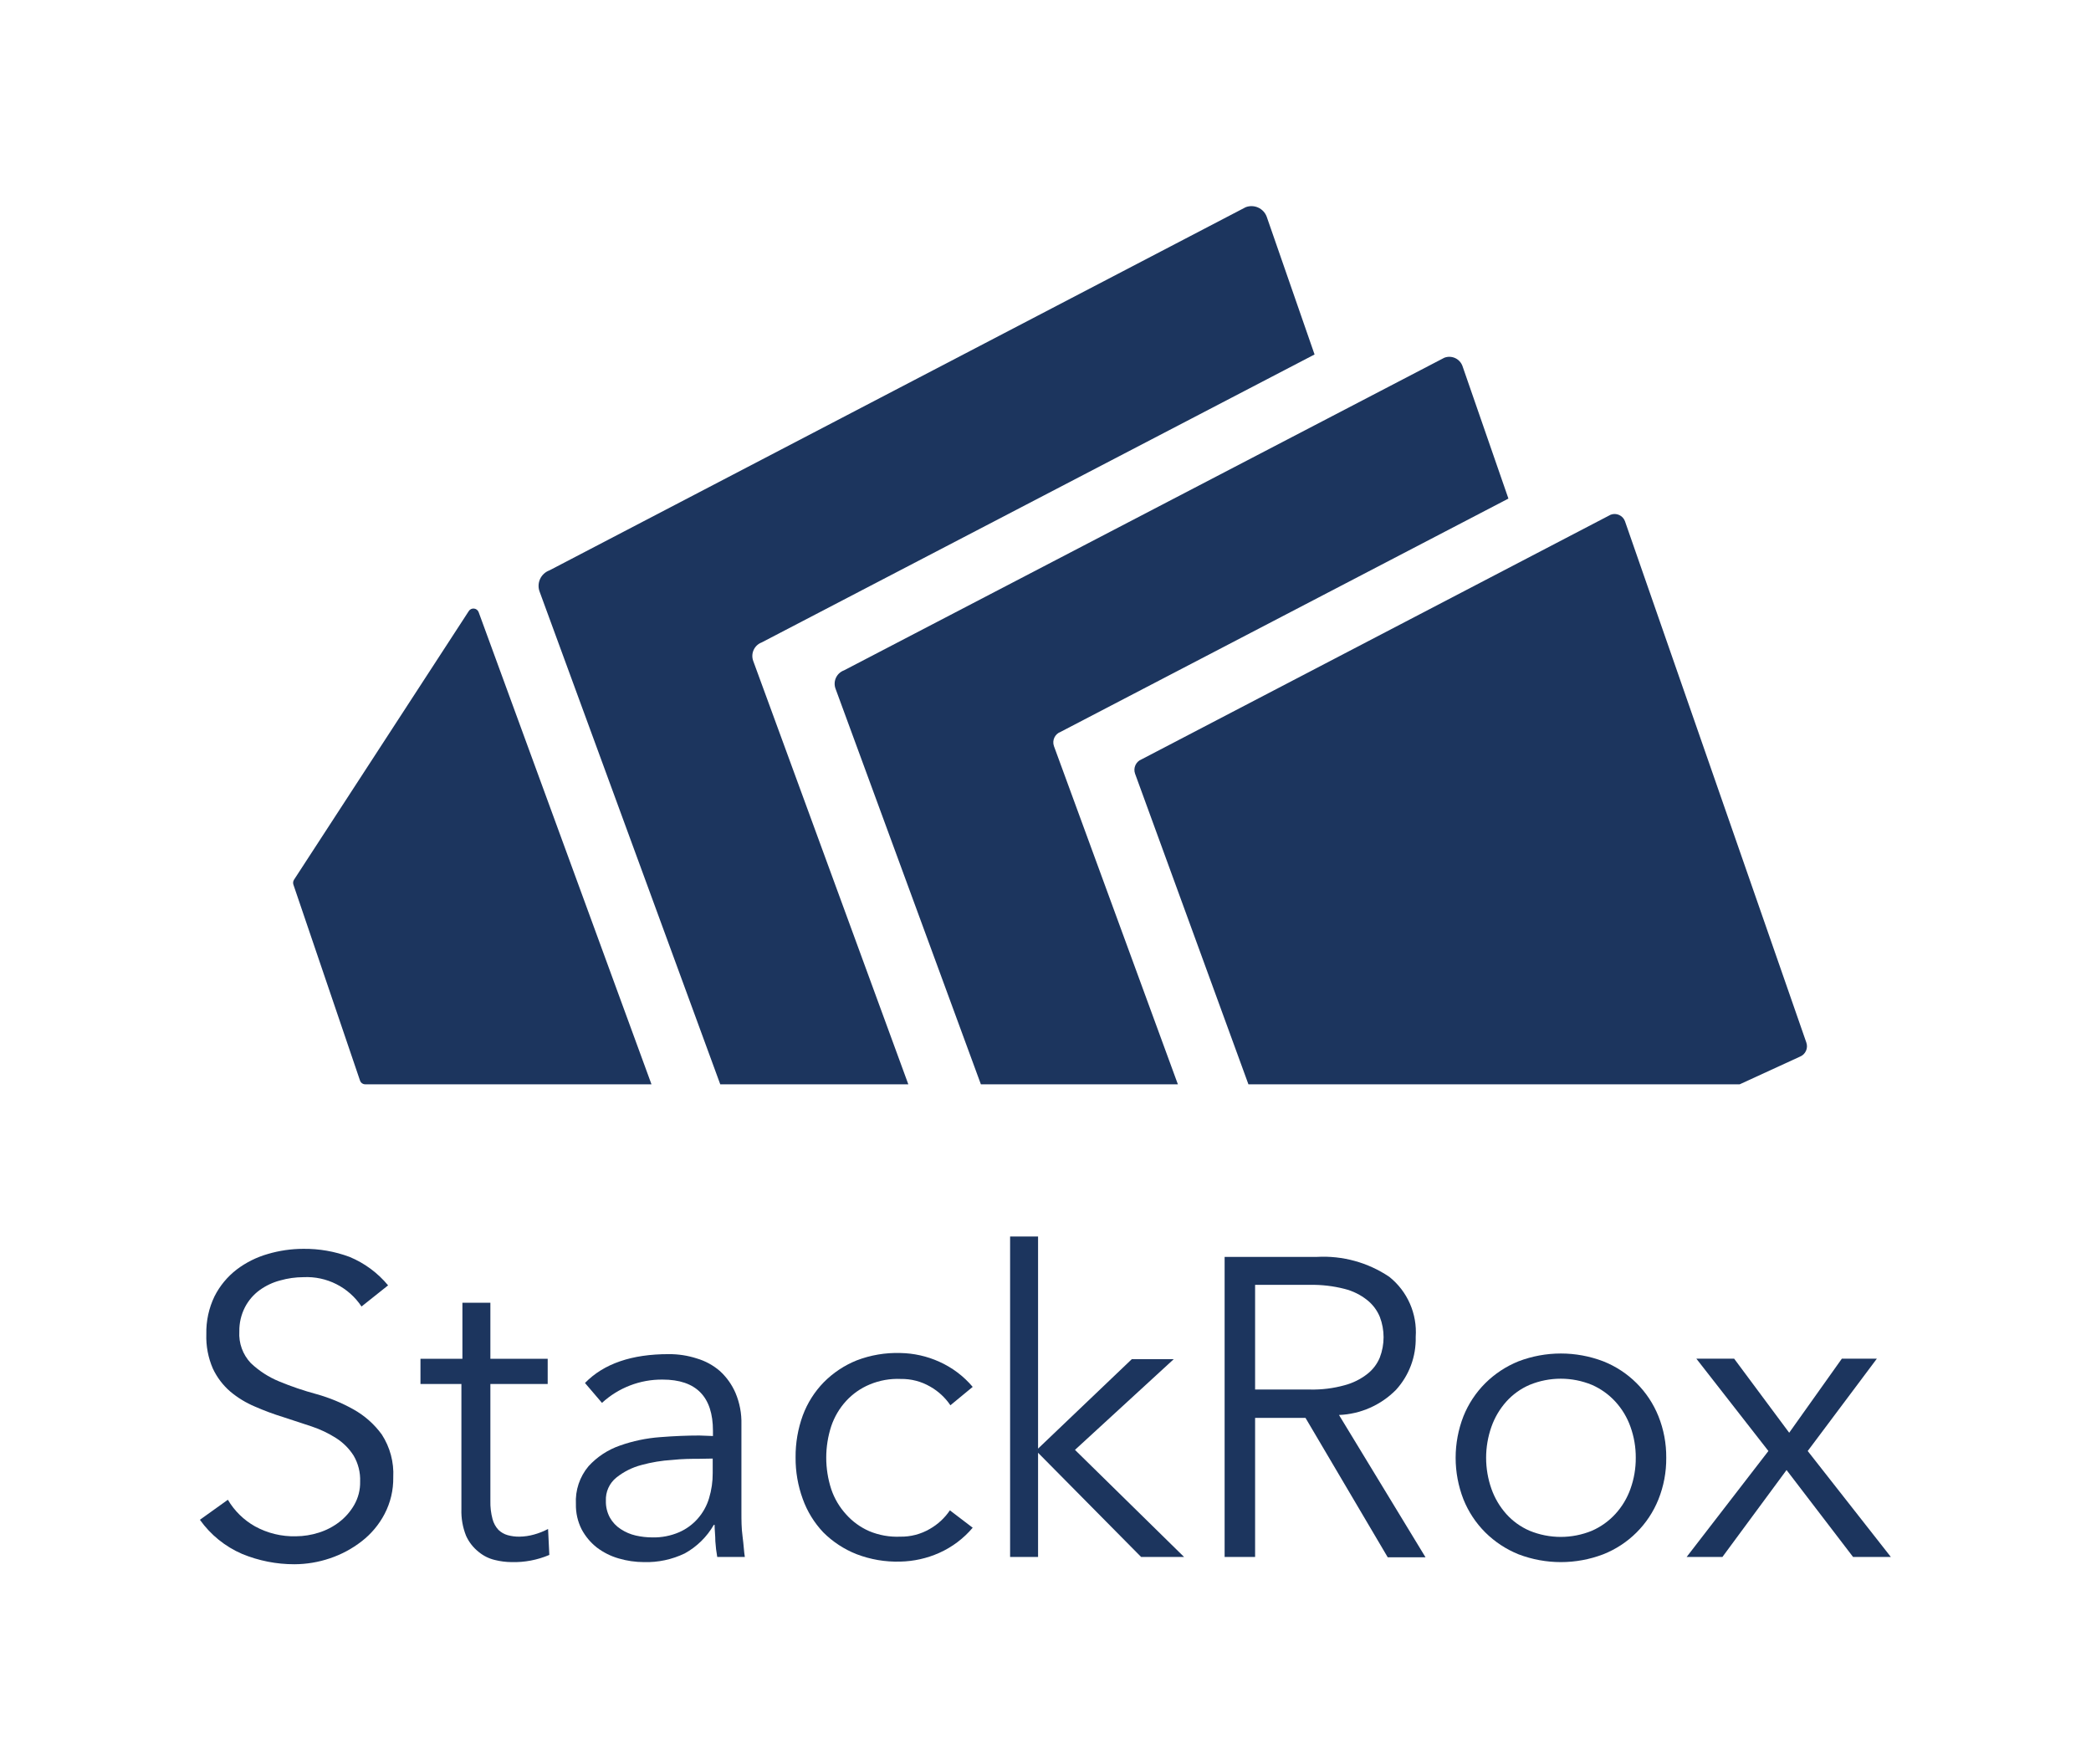
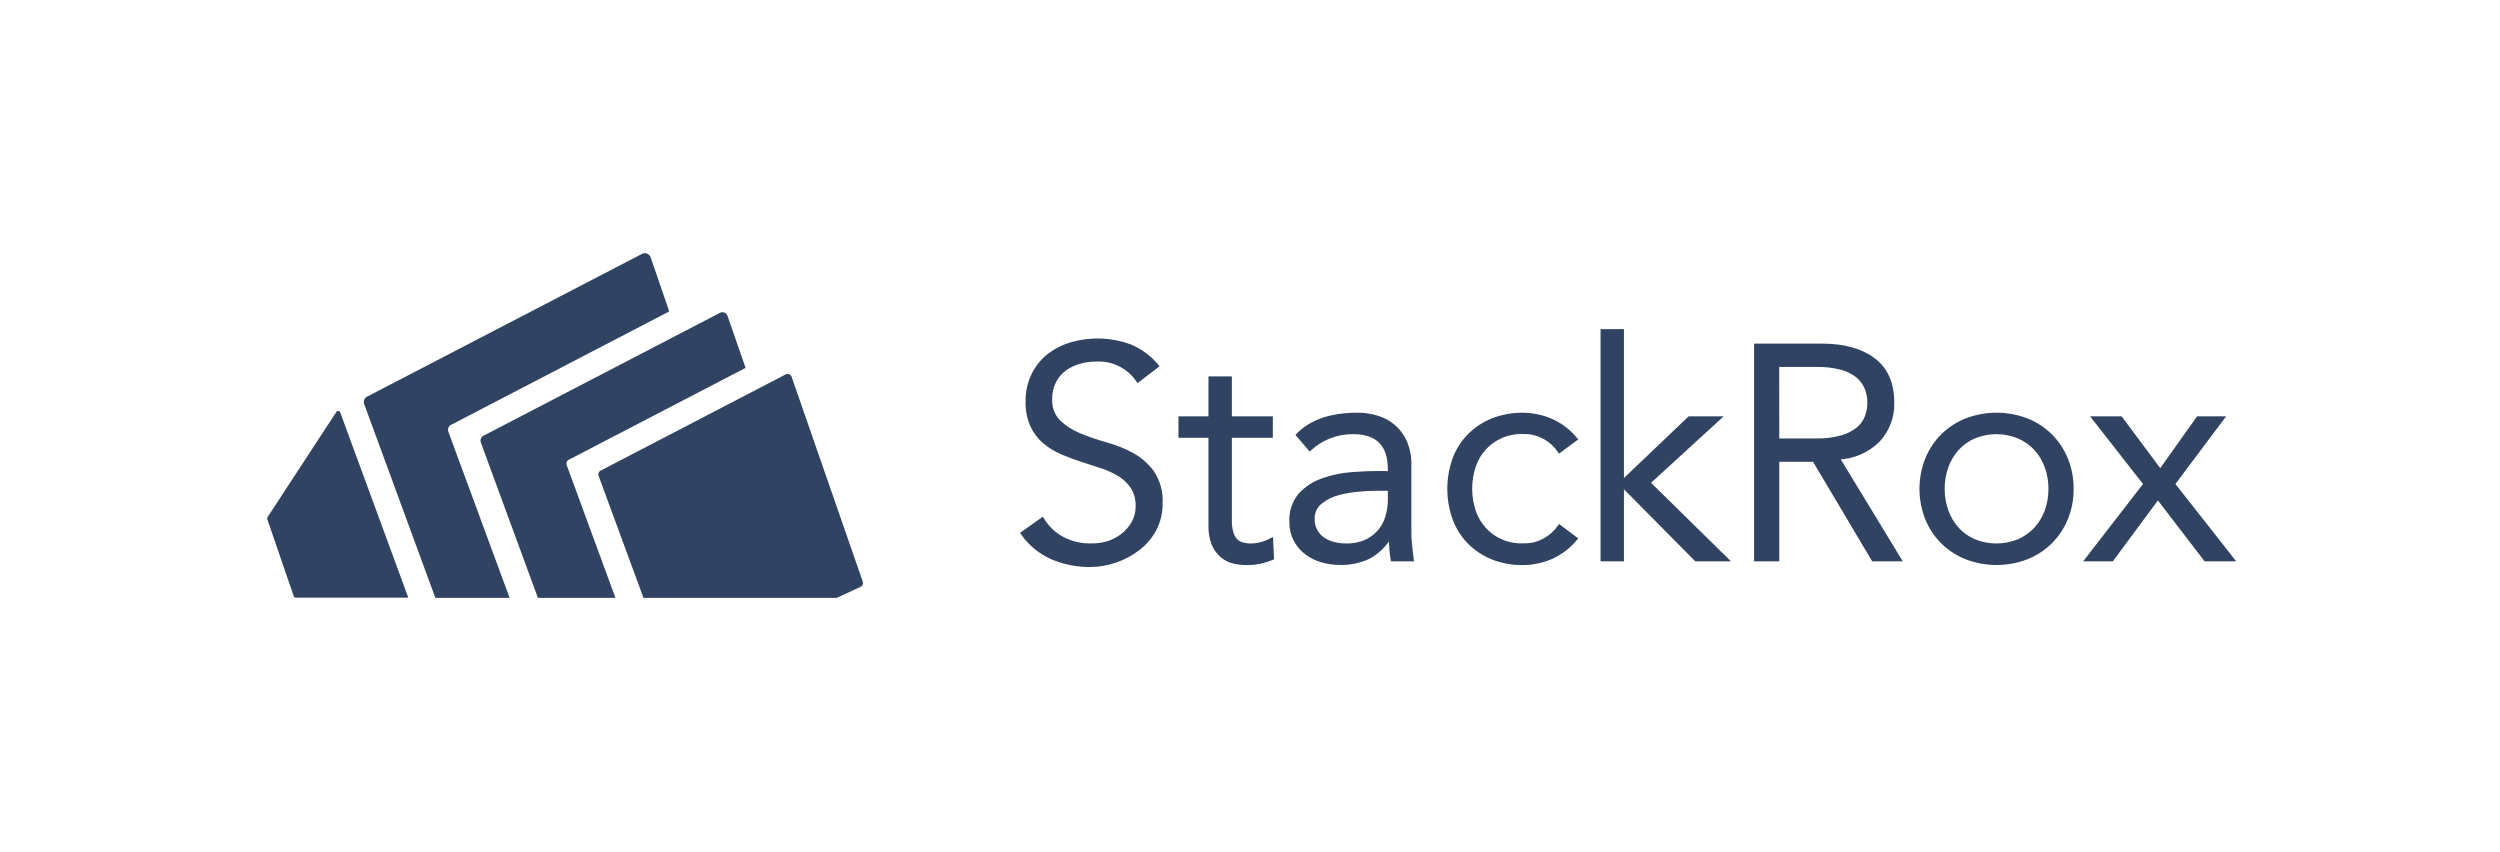
- <svg xmlns="http://www.w3.org/2000/svg" id="Layer_1" data-name="Layer 1" viewBox="0 0 166 140">
-   <defs>
-     <style>.cls-1{fill:#1c355e;}</style>
-   </defs>
-   <path class="cls-1" d="M142.88,83.89a.89.89,0,0,0,.52-1.13L129,41.37a.88.88,0,0,0-1.13-.51L90.63,60.28a.9.9,0,0,0-.52,1.14l9,24.66h39Z" />
-   <path class="cls-1" d="M83.67,59.23a.89.89,0,0,1,.53-1.13l35.55-18.52L116.1,29.05a1.11,1.11,0,0,0-1.44-.65L67,53.22a1.13,1.13,0,0,0-.67,1.45L77.87,86.08H93.51Z" />
-   <path class="cls-1" d="M59.8,52.48A1.15,1.15,0,0,1,60.47,51l43.89-22.86-3.8-10.94a1.29,1.29,0,0,0-1.67-.75L43.62,45.28A1.31,1.31,0,0,0,42.85,47L57.18,86.08H72.11Z" />
-   <path class="cls-1" d="M38,48.6,51.72,86.08H29a.44.44,0,0,1-.42-.3L23.29,70.22a.46.46,0,0,1,.05-.38L37.21,48.52A.44.44,0,0,1,38,48.6Z" />
-   <path class="cls-1" d="M28.7,103.72a5.22,5.22,0,0,0-4.61-2.33,6.83,6.83,0,0,0-1.85.26,4.9,4.9,0,0,0-1.63.77,3.9,3.9,0,0,0-1.16,1.35A4.07,4.07,0,0,0,19,105.7a3.35,3.35,0,0,0,.91,2.51,7.28,7.28,0,0,0,2.26,1.46,24,24,0,0,0,2.94,1,13.33,13.33,0,0,1,2.94,1.21,7,7,0,0,1,2.26,2,5.71,5.71,0,0,1,.91,3.4,6.07,6.07,0,0,1-.69,2.91,6.62,6.62,0,0,1-1.82,2.17,8.49,8.49,0,0,1-2.52,1.35,8.86,8.86,0,0,1-2.81.47,10.83,10.83,0,0,1-4.16-.82,8,8,0,0,1-3.35-2.71l2.22-1.59a5.81,5.81,0,0,0,2.15,2.11,6.39,6.39,0,0,0,3.25.79,6.07,6.07,0,0,0,1.82-.29,5.2,5.2,0,0,0,1.62-.84,4.58,4.58,0,0,0,1.19-1.36,3.56,3.56,0,0,0,.47-1.85,3.79,3.79,0,0,0-.52-2.07,4.54,4.54,0,0,0-1.38-1.38,8.8,8.8,0,0,0-1.95-.93l-2.25-.74a21,21,0,0,1-2.26-.84,7.66,7.66,0,0,1-1.95-1.19,5.49,5.49,0,0,1-1.38-1.82,6.32,6.32,0,0,1-.52-2.74,6.57,6.57,0,0,1,.65-3,6.25,6.25,0,0,1,1.75-2.12,7.51,7.51,0,0,1,2.48-1.24,10,10,0,0,1,2.82-.41,10.2,10.2,0,0,1,3.67.64,7.9,7.9,0,0,1,3.06,2.26Z" />
-   <path class="cls-1" d="M43.48,109.87H38.93v9.29a5.08,5.08,0,0,0,.17,1.43,2,2,0,0,0,.47.86,1.73,1.73,0,0,0,.73.42,3.36,3.36,0,0,0,.92.12,4.49,4.49,0,0,0,1.18-.17,5.47,5.47,0,0,0,1.11-.44l.1,2.06a7.15,7.15,0,0,1-3,.57,5.71,5.71,0,0,1-1.33-.17A3.14,3.14,0,0,1,38,123.2a3.43,3.43,0,0,1-1-1.28,5.24,5.24,0,0,1-.37-2.12v-9.93H33.38v-2h3.33v-4.45h2.22v4.45h4.55Z" />
-   <path class="cls-1" d="M56.6,114v-.41q0-4.07-4-4.07a7,7,0,0,0-4.81,1.85l-1.35-1.58q2.24-2.3,6.67-2.29a7.07,7.07,0,0,1,2.2.34,4.94,4.94,0,0,1,1.84,1,5.09,5.09,0,0,1,1.24,1.74,6,6,0,0,1,.47,2.49v7c0,.61,0,1.24.09,1.9s.11,1.21.18,1.63H56.94a10.8,10.8,0,0,1-.15-1.24c0-.45-.06-.89-.06-1.31h-.06a6,6,0,0,1-2.31,2.27,7,7,0,0,1-3.24.69,7.15,7.15,0,0,1-2-.29,5.27,5.27,0,0,1-1.74-.87,4.58,4.58,0,0,1-1.21-1.45,4.24,4.24,0,0,1-.45-2,4.3,4.3,0,0,1,1-3,6.06,6.06,0,0,1,2.49-1.64,12.21,12.21,0,0,1,3.2-.67c1.13-.09,2.17-.13,3.11-.13Zm-1.14,1.81c-.56,0-1.26,0-2.11.09a11.88,11.88,0,0,0-2.42.4,5.35,5.35,0,0,0-2,1,2.24,2.24,0,0,0-.83,1.85,2.64,2.64,0,0,0,.32,1.33,2.59,2.59,0,0,0,.86.91,3.6,3.6,0,0,0,1.19.51,6,6,0,0,0,1.33.15,5.09,5.09,0,0,0,2.11-.41,4.2,4.2,0,0,0,1.49-1.09,4.3,4.3,0,0,0,.89-1.61,6.7,6.7,0,0,0,.29-2v-1.15Z" />
-   <path class="cls-1" d="M75.45,111.56a4.77,4.77,0,0,0-1.6-1.48,4.49,4.49,0,0,0-2.34-.61,5.73,5.73,0,0,0-2.47.44,5.31,5.31,0,0,0-1.87,1.31,5.64,5.64,0,0,0-1.18,2,8.08,8.08,0,0,0,0,5,5.64,5.64,0,0,0,1.18,2A5.31,5.31,0,0,0,69,121.55a5.73,5.73,0,0,0,2.47.44,4.49,4.49,0,0,0,2.34-.61,4.77,4.77,0,0,0,1.6-1.48l1.81,1.38a7.45,7.45,0,0,1-2.66,2,8,8,0,0,1-3.09.69,8.94,8.94,0,0,1-3.47-.59,7.76,7.76,0,0,1-2.64-1.73A7.57,7.57,0,0,1,63.73,119a9.39,9.39,0,0,1-.57-3.31,9.49,9.49,0,0,1,.57-3.32,7.52,7.52,0,0,1,1.67-2.64A7.76,7.76,0,0,1,68,108a8.94,8.94,0,0,1,3.47-.59,7.82,7.82,0,0,1,3.09.69,7.45,7.45,0,0,1,2.66,2Z" />
-   <path class="cls-1" d="M82.41,115l7.44-7.1h3.33l-7.84,7.2L94,123.6H90.59l-8.18-8.27v8.27H80.19V98.16h2.22Z" />
-   <path class="cls-1" d="M99.64,123.6H97.22V99.78h7.33a9.36,9.36,0,0,1,5.74,1.58,5.61,5.61,0,0,1,2.1,4.78,6,6,0,0,1-1.56,4.19,6.73,6.73,0,0,1-4.53,2l6.87,11.3h-3l-6.53-11.07h-4Zm0-13.29H104a9.49,9.49,0,0,0,2.74-.34,5,5,0,0,0,1.8-.89,3.19,3.19,0,0,0,1-1.31,4.5,4.5,0,0,0,0-3.23,3.32,3.32,0,0,0-1-1.33,4.74,4.74,0,0,0-1.8-.89A10.31,10.31,0,0,0,104,102H99.64Z" />
-   <path class="cls-1" d="M132.28,115.73a8.69,8.69,0,0,1-.62,3.3,7.82,7.82,0,0,1-4.38,4.36,9.44,9.44,0,0,1-6.73,0,8,8,0,0,1-2.64-1.74,7.83,7.83,0,0,1-1.73-2.62,9.09,9.09,0,0,1,0-6.6,7.83,7.83,0,0,1,1.73-2.62,8,8,0,0,1,2.64-1.74,9.44,9.44,0,0,1,6.73,0,7.82,7.82,0,0,1,4.38,4.36A8.69,8.69,0,0,1,132.28,115.73Zm-2.42,0a7.14,7.14,0,0,0-.42-2.46,5.84,5.84,0,0,0-1.2-2,5.55,5.55,0,0,0-1.86-1.33,6.5,6.5,0,0,0-4.95,0,5.32,5.32,0,0,0-1.85,1.33,6,6,0,0,0-1.18,2,7.41,7.41,0,0,0,0,4.92,6,6,0,0,0,1.18,2,5.32,5.32,0,0,0,1.85,1.33,6.5,6.5,0,0,0,4.95,0,5.55,5.55,0,0,0,1.86-1.33,5.84,5.84,0,0,0,1.2-2A7.14,7.14,0,0,0,129.86,115.73Z" />
-   <path class="cls-1" d="M140.39,115.19l-5.72-7.33h3l4.37,5.88,4.18-5.88H149l-5.49,7.33,6.6,8.41h-3l-5.28-6.9-5.09,6.9H133.9Z" />
+ <svg xmlns="http://www.w3.org/2000/svg" height="128" viewBox="0 0 376 128" width="376">
+   <g fill="#304362" transform="translate(40 38)">
+     <g stroke="#304362" stroke-width=".5">
+       <path d="m131.143 19.268c-1.38-2.073-3.754-3.266-6.246-3.139-.849-.001-1.694.111-2.513.334-.793.222-1.542.577-2.215 1.049-.661.49-1.199 1.125-1.573 1.857-.41.811-.614 1.71-.596 2.619-.078 1.255.37 2.486 1.238 3.399.886.843 1.921 1.514 3.053 1.978 1.302.541 2.635 1.003 3.993 1.384 1.402.375 2.755.915 4.03 1.606 1.208.669 2.253 1.595 3.062 2.711.897 1.377 1.328 3.004 1.229 4.643.022 1.369-.298 2.722-.931 3.937-.616 1.142-1.47 2.139-2.504 2.925-2.081 1.578-4.618 2.441-7.232 2.461-1.936.009-3.854-.37-5.641-1.114-1.83-.794-3.403-2.08-4.542-3.714l3.016-2.136c.704 1.186 1.709 2.166 2.913 2.841 1.349.741 2.872 1.11 4.412 1.068.844.02 1.686-.093 2.495-.334.797-.248 1.544-.635 2.206-1.142.655-.507 1.202-1.138 1.61-1.857.436-.763.658-1.629.642-2.507.029-.976-.216-1.941-.707-2.786-.48-.745-1.115-1.379-1.862-1.857-.832-.52-1.722-.941-2.653-1.254l-3.053-.994c-1.039-.329-2.062-.71-3.062-1.142-.955-.407-1.846-.951-2.644-1.616-.791-.677-1.426-1.516-1.862-2.461-.511-1.17-.753-2.439-.707-3.714-.022-1.408.298-2.8.931-4.058.562-1.121 1.37-2.102 2.364-2.869 1.006-.763 2.145-1.333 3.36-1.681 2.895-.827 5.978-.716 8.806.316 1.582.665 2.98 1.7 4.077 3.018z" />
+       <path d="m151.183 27.597h-6.162v12.573c-.016.651.059 1.301.223 1.931.117.433.338.831.642 1.161.271.27.608.465.977.566.409.112.832.165 1.257.158.541-.003 1.08-.078 1.601-.223.523-.141 1.029-.341 1.508-.594l.13 2.786c-1.28.552-2.665.818-4.058.78-.606-.006-1.209-.084-1.796-.232-.631-.148-1.218-.444-1.713-.864-.554-.471-.993-1.062-1.285-1.727-.368-.91-.539-1.888-.503-2.869v-13.446h-4.514v-2.73h4.514v-6.008h3.016v6.008h6.162z" />
+       <path d="m168.981 33.113v-.548c0-3.677-1.824-5.516-5.473-5.516-2.413-.024-4.744.873-6.516 2.507l-1.815-2.136c2.004-2.074 5.014-3.108 9.029-3.101 1.013-.001 2.021.153 2.988.455 1.875.561 3.405 1.921 4.179 3.714.452 1.065.671 2.214.642 3.371v9.536c0 .817 0 1.681.112 2.572.112.891.158 1.634.251 2.21h-2.969c-.097-.56-.165-1.124-.205-1.69-.047-.604-.065-1.198-.065-1.774h-.093c-.742 1.29-1.823 2.353-3.128 3.074-1.372.658-2.882.976-4.403.929-.926.002-1.848-.129-2.737-.39-.854-.242-1.653-.646-2.355-1.189-.679-.526-1.237-1.191-1.638-1.95-.424-.84-.635-1.771-.614-2.711-.086-1.479.393-2.936 1.34-4.076.925-1.005 2.086-1.765 3.379-2.21 1.398-.5 2.857-.812 4.338-.929 1.536-.121 2.941-.176 4.217-.176zm-1.554 2.451c-.754 0-1.713 0-2.848.121-1.111.068-2.212.248-3.286.539-.981.256-1.898.715-2.69 1.346-.752.611-1.17 1.541-1.126 2.507-.016.625.135 1.244.437 1.792.287.496.685.918 1.164 1.235.495.321 1.043.551 1.62.678.592.138 1.198.206 1.806.204.977.024 1.948-.159 2.848-.539.777-.346 1.472-.852 2.038-1.486.552-.634.961-1.378 1.201-2.182.265-.864.396-1.762.391-2.665v-1.551z" />
+       <path d="m194.541 29.872c-.556-.831-1.299-1.521-2.169-2.015-.963-.559-2.06-.844-3.174-.826-1.147-.048-2.291.155-3.351.594-.959.408-1.822 1.012-2.532 1.774-.719.782-1.264 1.705-1.601 2.711-.732 2.204-.732 4.584 0 6.788.337 1.003.882 1.924 1.601 2.702.707.767 1.571 1.375 2.532 1.783 1.06.44 2.204.64 3.351.585 1.113.021 2.21-.261 3.174-.817.865-.489 1.607-1.168 2.169-1.987l2.467 1.857c-.978 1.188-2.213 2.14-3.612 2.786-1.324.585-2.751.9-4.198.929-1.589.041-3.17-.23-4.654-.799-1.344-.529-2.564-1.328-3.584-2.349-.998-1.019-1.769-2.238-2.262-3.575-1.03-2.902-1.03-6.068 0-8.97.493-1.335 1.264-2.55 2.262-3.566 1.017-1.024 2.238-1.824 3.584-2.349 1.484-.569 3.065-.84 4.654-.799 1.447.028 2.874.344 4.198.929 1.401.641 2.637 1.594 3.612 2.786z" />
+       <path d="m203.989 34.478 10.081-9.611h4.524l-10.639 9.741 11.775 11.57h-4.654l-11.086-11.199v11.199h-3.016v-34.422h3.016z" />
+       <path d="m227.352 46.178h-3.286v-32.249h9.95c3.286 0 5.873.715 7.782 2.145 1.908 1.43 2.848 3.584 2.848 6.5.058 2.092-.703 4.124-2.122 5.664-1.624 1.618-3.803 2.56-6.097 2.637l9.308 15.303h-4.012l-8.899-14.978h-5.473zm0-17.986h5.846c1.257.028 2.511-.125 3.723-.455.888-.238 1.72-.648 2.448-1.207.581-.473 1.035-1.082 1.322-1.774.275-.704.414-1.454.41-2.21.002-.741-.137-1.475-.41-2.164-.292-.701-.748-1.322-1.331-1.811-.724-.566-1.558-.977-2.448-1.207-1.216-.31-2.468-.454-3.723-.427h-5.846z" />
+       <path d="m271.622 35.518c.018 1.53-.27 3.048-.847 4.466-.535 1.328-1.333 2.534-2.346 3.547-1.026 1.013-2.244 1.812-3.584 2.349-2.939 1.127-6.192 1.127-9.131 0-2.704-1.07-4.848-3.202-5.929-5.896-1.129-2.868-1.129-6.056 0-8.924.535-1.331 1.332-2.54 2.346-3.556 1.027-1.009 2.245-1.805 3.584-2.34 2.939-1.127 6.192-1.127 9.131 0 1.337.538 2.555 1.333 3.584 2.34 1.013 1.016 1.811 2.226 2.346 3.556.576 1.415.864 2.93.847 4.457m-3.286 0c.005-1.132-.188-2.257-.568-3.324-.359-.992-.909-1.903-1.62-2.684-.711-.765-1.573-1.375-2.532-1.792-2.148-.891-4.563-.891-6.711 0-.957.41-1.814 1.022-2.513 1.792-.701.784-1.245 1.695-1.601 2.684-.757 2.152-.757 4.497 0 6.649.354.993.897 1.907 1.601 2.693.701.768 1.558 1.379 2.513 1.792 2.15.879 4.561.879 6.711 0 .957-.421 1.818-1.03 2.532-1.792.713-.782 1.263-1.697 1.62-2.693.382-1.067.574-2.192.568-3.324" />
+       <path d="m282.624 34.794-7.763-9.926h4.105l5.939 7.967 5.659-7.967h3.742l-7.437 9.926 8.945 11.384h-4.114l-7.158-9.332-6.897 9.332h-3.835z" />
+     </g>
+     <path d="m89.358 50.291c.338-.13.511-.504.391-.845l-10.695-30.791c-.06-.161-.183-.291-.341-.361-.158-.07-.337-.074-.497-.01l-27.794 14.449c-.163.059-.296.18-.37.337-.073.157-.081.336-.021.499l6.748 18.349h29.069z" />
+     <path d="m45.228 31.943c-.119-.338.055-.71.391-.836l26.519-13.78-2.727-7.837c-.077-.206-.234-.372-.435-.461s-.43-.094-.635-.012l-35.52 18.46c-.435.161-.659.641-.503 1.077l8.582 23.363h11.663z" />
+     <path d="m27.431 26.929c-.157-.433.062-.912.493-1.077l32.728-17.011-2.792-8.134c-.083-.243-.263-.441-.498-.546-.235-.106-.502-.11-.74-.011l-41.254 21.422c-.249.079-.454.259-.563.495-.11.237-.115.509-.014.749l10.686 29.101h11.17z" />
+     <path d="m11.17 24.031 10.239 27.857h-16.913c-.141-.002-.267-.091-.316-.223l-3.975-11.561c-.042-.088-.042-.19 0-.279l10.379-15.86c.069-.106.192-.165.318-.151.126.014.234.097.278.216" />
+   </g>
</svg>
